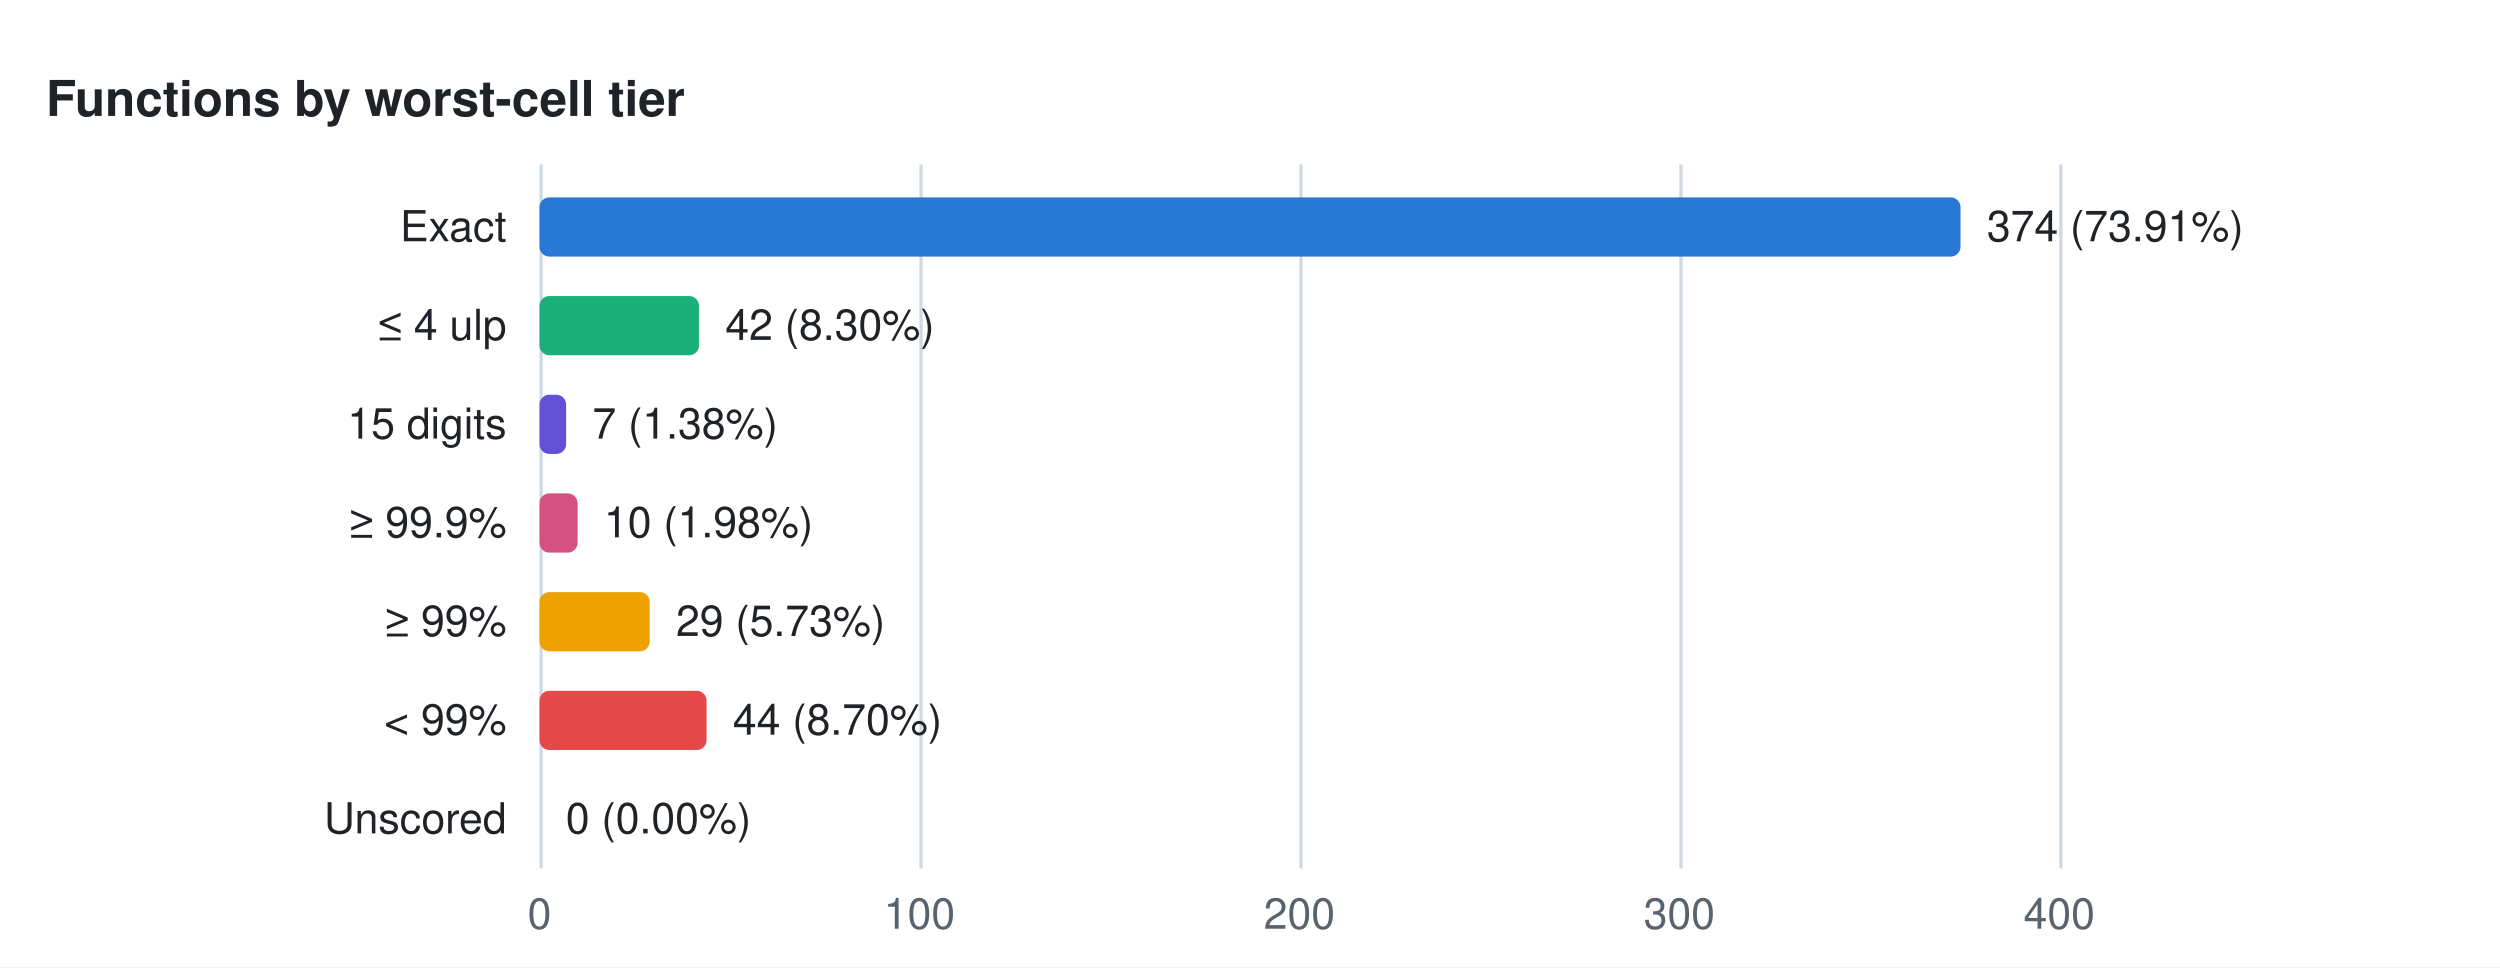
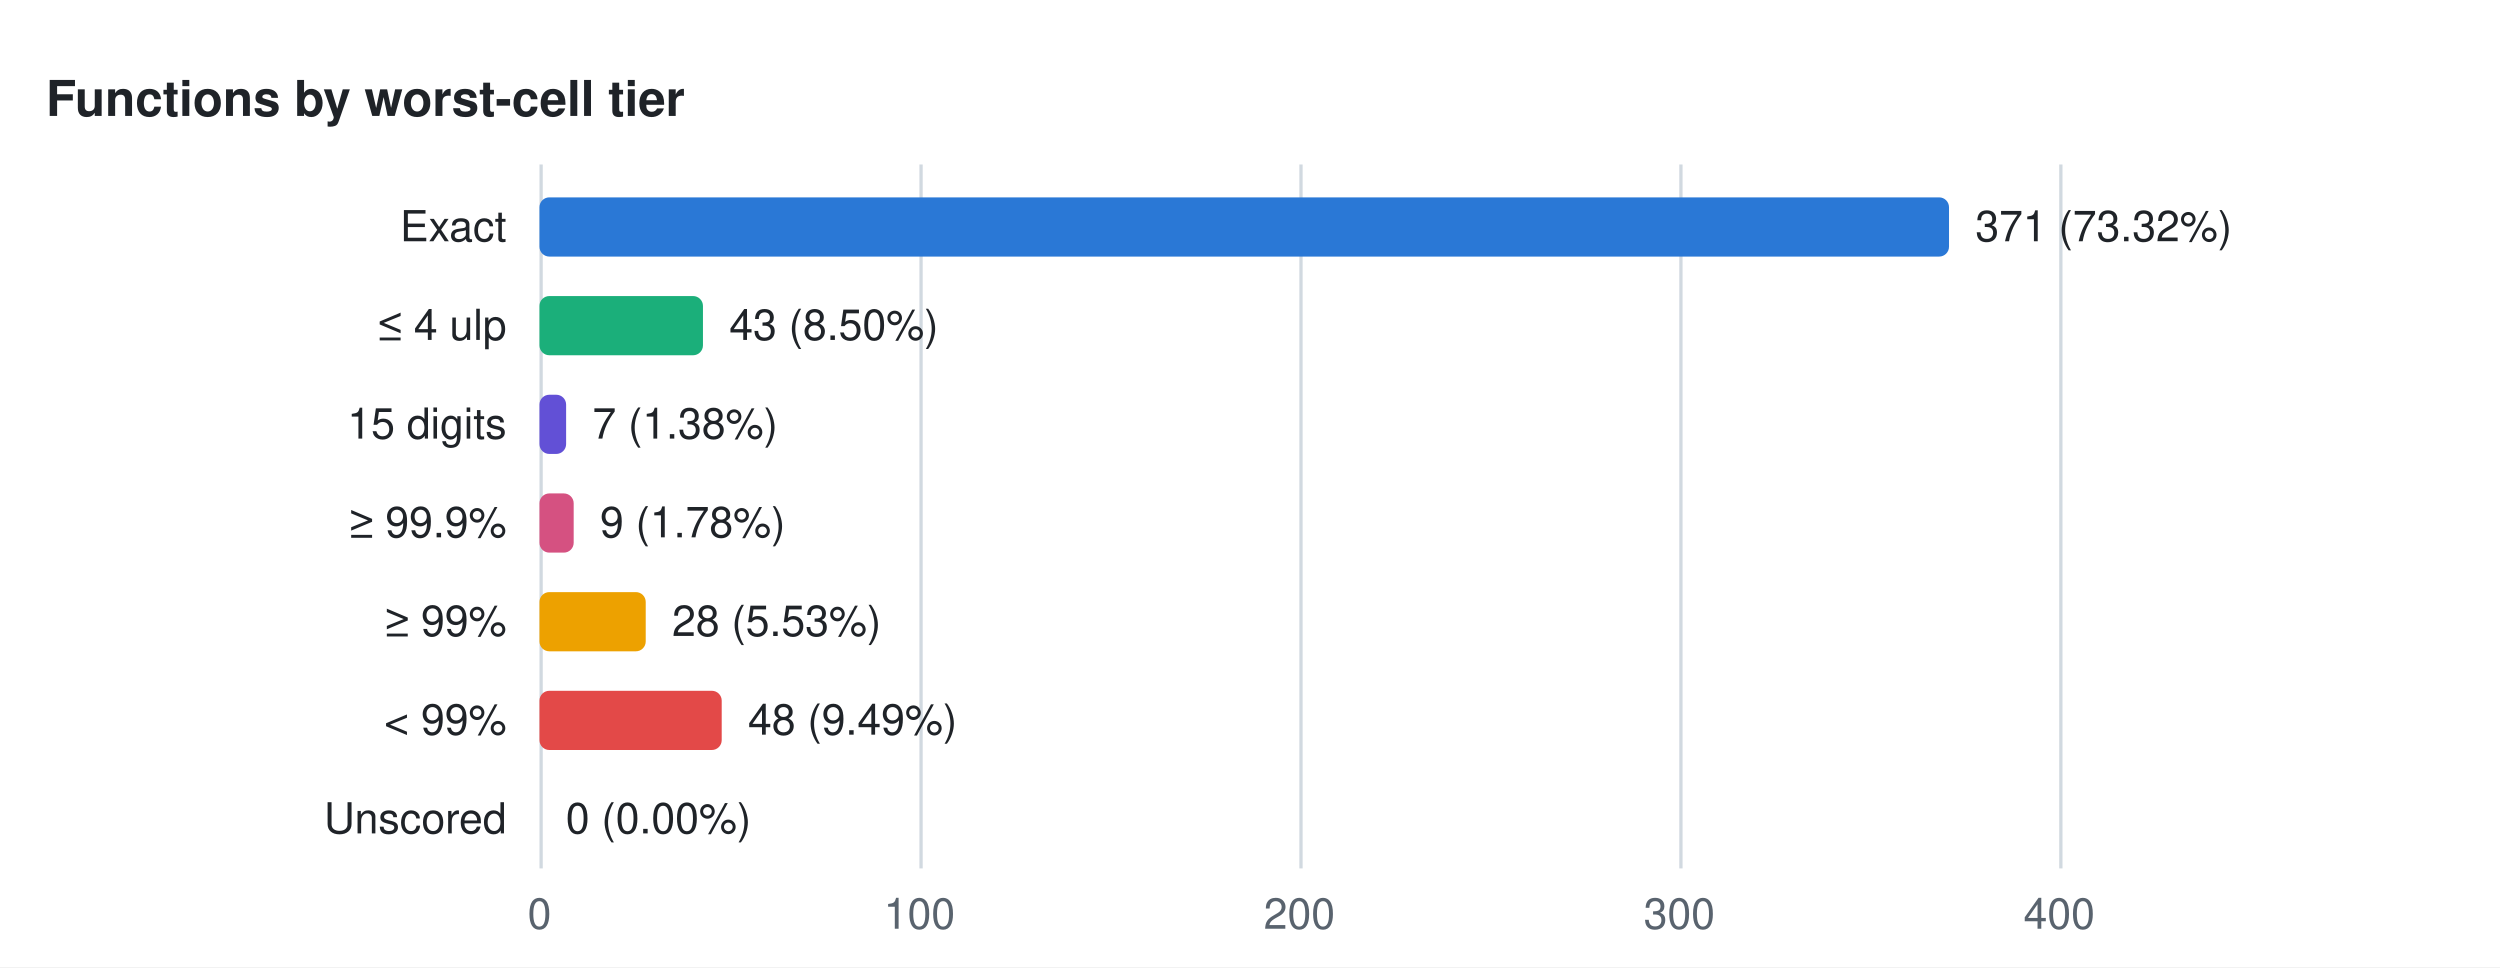
<svg xmlns="http://www.w3.org/2000/svg" width="760" height="294" viewBox="0 0 760 294" role="img" aria-labelledby="t d">
  <style>text{font-family:system-ui,-apple-system,'Segoe UI',Helvetica,Arial,sans-serif;font-size:13px}.title{font-size:15px;font-weight:600}.num{font-variant-numeric:tabular-nums}.bg{fill:#ffffff}.ink{fill:#1f2328}.muted{fill:#59636e}.grid{fill:#d1d9e0}.b-exact{fill:#2a78d6}.b-ulp4{fill:#1baf7a}.b-digits15{fill:#6250d6}.b-rate999{fill:#d55181}.b-rate99{fill:#eda100}.b-below99{fill:#e34948}.b-unscored{fill:#4b5563}.in-exact{fill:#000000}.in-ulp4{fill:#000000}.in-digits15{fill:#ffffff}.in-rate999{fill:#000000}.in-rate99{fill:#000000}.in-below99{fill:#000000}.in-unscored{fill:#ffffff}@media (prefers-color-scheme: dark){.bg{fill:#0d1117}.ink{fill:#f0f6fc}.muted{fill:#9198a1}.grid{fill:#3d444d}.b-exact{fill:#3987e5}.b-ulp4{fill:#199e70}.b-digits15{fill:#9085e9}.b-rate999{fill:#d55181}.b-rate99{fill:#c98500}.b-below99{fill:#d03f3f}.b-unscored{fill:#9ca3af}.in-exact{fill:#000000}.in-ulp4{fill:#000000}.in-digits15{fill:#000000}.in-rate999{fill:#000000}.in-rate99{fill:#000000}.in-below99{fill:#ffffff}.in-unscored{fill:#000000}}</style>
  <rect class="bg" fill="#ffffff" x="0" y="0" width="760" height="294" />
  <g transform="translate(14,14)">
    <text x="0.0" y="16.0" class="ink title" fill="#1f2328" text-anchor="start" dominant-baseline="middle">Functions by worst-cell tier</text>
    <rect class="grid" fill="#d1d9e0" x="150.0" y="36" width="1" height="214" />
    <text x="150.0" y="264.0" class="muted num" fill="#59636e" text-anchor="middle" dominant-baseline="middle">0</text>
    <rect class="grid" fill="#d1d9e0" x="265.5" y="36" width="1" height="214" />
    <text x="265.5" y="264.0" class="muted num" fill="#59636e" text-anchor="middle" dominant-baseline="middle">100</text>
    <rect class="grid" fill="#d1d9e0" x="381.0" y="36" width="1" height="214" />
    <text x="381.0" y="264.0" class="muted num" fill="#59636e" text-anchor="middle" dominant-baseline="middle">200</text>
    <rect class="grid" fill="#d1d9e0" x="496.5" y="36" width="1" height="214" />
    <text x="496.5" y="264.0" class="muted num" fill="#59636e" text-anchor="middle" dominant-baseline="middle">300</text>
    <rect class="grid" fill="#d1d9e0" x="612.0" y="36" width="1" height="214" />
    <text x="612.0" y="264.0" class="muted num" fill="#59636e" text-anchor="middle" dominant-baseline="middle">400</text>
    <text x="140.0" y="55.0" class="ink" fill="#1f2328" text-anchor="end" dominant-baseline="middle">Exact</text>
-     <rect class="b-exact" fill="#2a78d6" x="150.0" y="46.0" width="432.0" height="18" rx="3" />
-     <text x="590.0" y="55.0" class="ink num" fill="#1f2328" text-anchor="start" dominant-baseline="middle">374 (73.91%)</text>
+     <rect class="b-exact" fill="#2a78d6" x="150.0" y="46.0" width="428.5" height="18" rx="3" />
+     <text x="586.5" y="55.0" class="ink num" fill="#1f2328" text-anchor="start" dominant-baseline="middle">371 (73.32%)</text>
    <text x="140.0" y="85.0" class="ink" fill="#1f2328" text-anchor="end" dominant-baseline="middle">≤ 4 ulp</text>
-     <rect class="b-ulp4" fill="#1baf7a" x="150.0" y="76.0" width="48.5" height="18" rx="3" />
-     <text x="206.5" y="85.0" class="ink num" fill="#1f2328" text-anchor="start" dominant-baseline="middle">42 (8.30%)</text>
+     <rect class="b-ulp4" fill="#1baf7a" x="150.0" y="76.0" width="49.7" height="18" rx="3" />
+     <text x="207.7" y="85.0" class="ink num" fill="#1f2328" text-anchor="start" dominant-baseline="middle">43 (8.50%)</text>
    <text x="140.0" y="115.0" class="ink" fill="#1f2328" text-anchor="end" dominant-baseline="middle">15 digits</text>
    <rect class="b-digits15" fill="#6250d6" x="150.0" y="106.0" width="8.1" height="18" rx="3" />
    <text x="166.1" y="115.0" class="ink num" fill="#1f2328" text-anchor="start" dominant-baseline="middle">7 (1.38%)</text>
    <text x="140.0" y="145.0" class="ink" fill="#1f2328" text-anchor="end" dominant-baseline="middle">≥ 99.9%</text>
-     <rect class="b-rate999" fill="#d55181" x="150.0" y="136.0" width="11.6" height="18" rx="3" />
-     <text x="169.6" y="145.0" class="ink num" fill="#1f2328" text-anchor="start" dominant-baseline="middle">10 (1.98%)</text>
+     <rect class="b-rate999" fill="#d55181" x="150.0" y="136.0" width="10.4" height="18" rx="3" />
+     <text x="168.4" y="145.0" class="ink num" fill="#1f2328" text-anchor="start" dominant-baseline="middle">9 (1.78%)</text>
    <text x="140.0" y="175.0" class="ink" fill="#1f2328" text-anchor="end" dominant-baseline="middle">≥ 99%</text>
-     <rect class="b-rate99" fill="#eda100" x="150.0" y="166.0" width="33.5" height="18" rx="3" />
-     <text x="191.5" y="175.0" class="ink num" fill="#1f2328" text-anchor="start" dominant-baseline="middle">29 (5.73%)</text>
+     <rect class="b-rate99" fill="#eda100" x="150.0" y="166.0" width="32.3" height="18" rx="3" />
+     <text x="190.3" y="175.0" class="ink num" fill="#1f2328" text-anchor="start" dominant-baseline="middle">28 (5.53%)</text>
    <text x="140.0" y="205.0" class="ink" fill="#1f2328" text-anchor="end" dominant-baseline="middle">&lt; 99%</text>
-     <rect class="b-below99" fill="#e34948" x="150.0" y="196.0" width="50.8" height="18" rx="3" />
-     <text x="208.8" y="205.0" class="ink num" fill="#1f2328" text-anchor="start" dominant-baseline="middle">44 (8.70%)</text>
+     <rect class="b-below99" fill="#e34948" x="150.0" y="196.0" width="55.4" height="18" rx="3" />
+     <text x="213.4" y="205.0" class="ink num" fill="#1f2328" text-anchor="start" dominant-baseline="middle">48 (9.49%)</text>
    <text x="140.0" y="235.0" class="ink" fill="#1f2328" text-anchor="end" dominant-baseline="middle">Unscored</text>
    <text x="158.0" y="235.0" class="ink num" fill="#1f2328" text-anchor="start" dominant-baseline="middle">0 (0.00%)</text>
  </g>
</svg>
